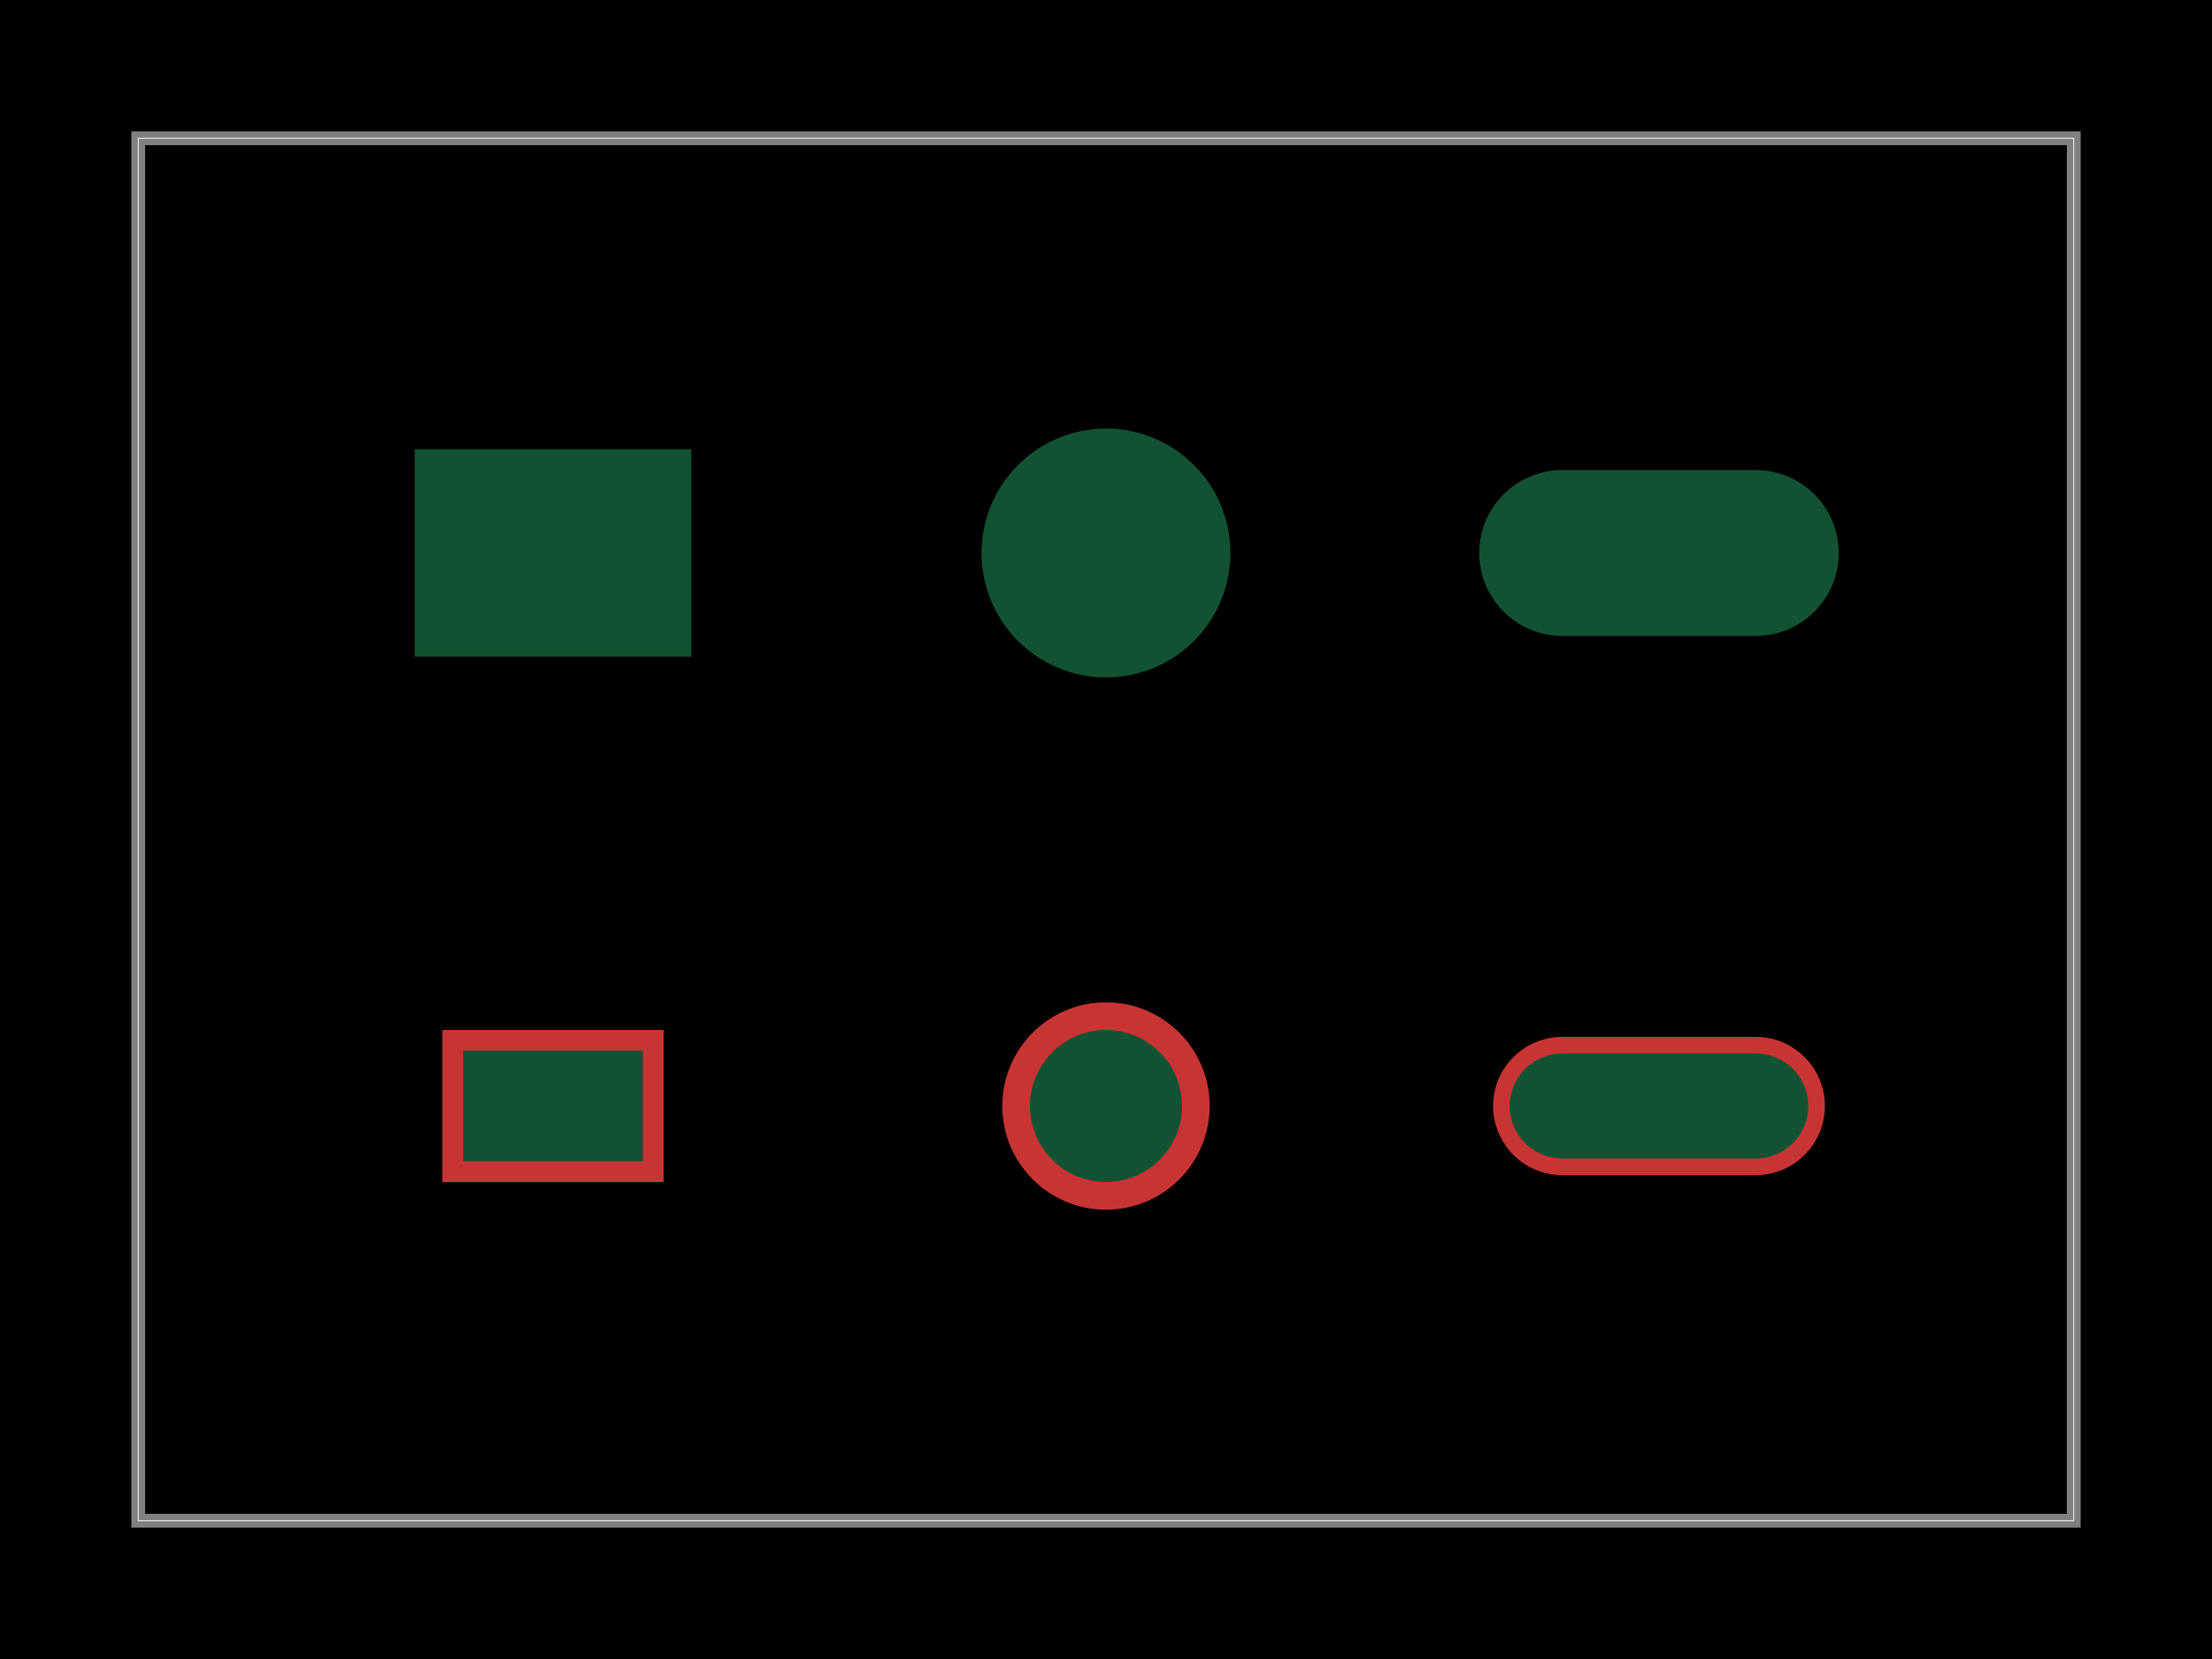
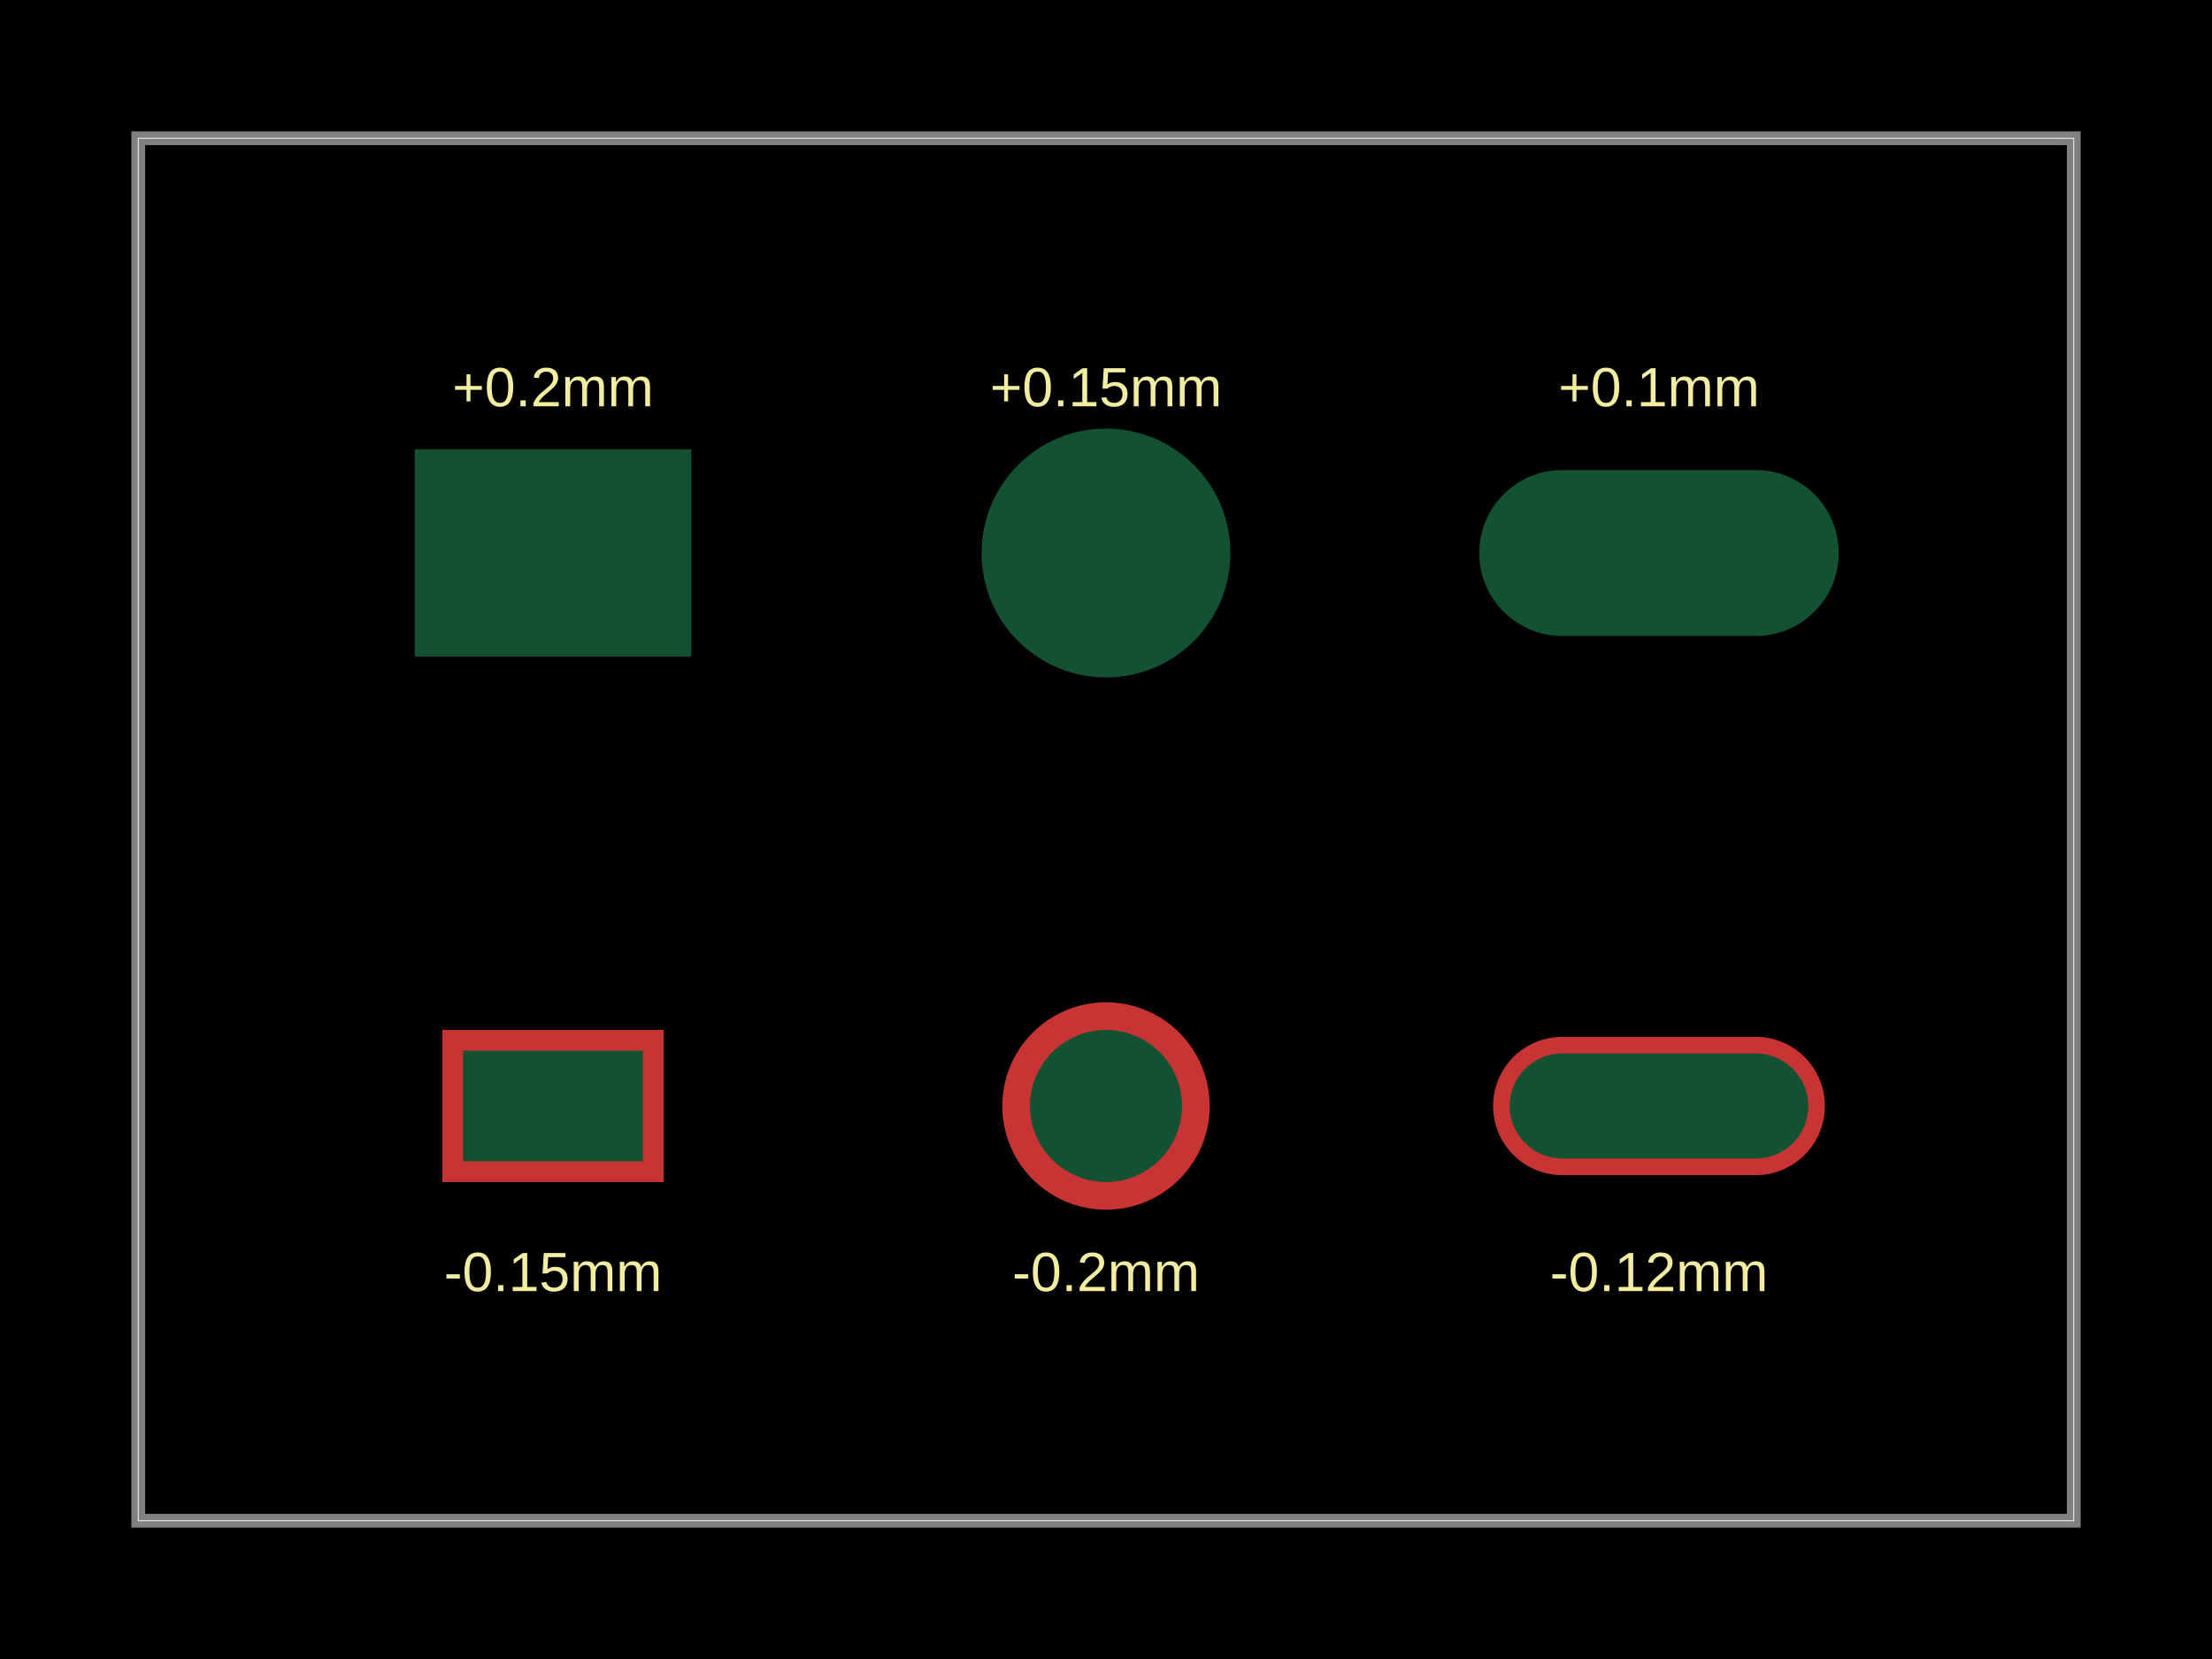
<svg xmlns="http://www.w3.org/2000/svg" width="800" height="600">
  <style />
  <rect class="boundary" x="0" y="0" fill="#000" width="800" height="600" data-type="pcb_background" data-pcb-layer="global" />
  <rect class="pcb-boundary" fill="none" stroke="#fff" stroke-width="0.3" x="50" y="50" width="700" height="500" data-type="pcb_boundary" data-pcb-layer="global" />
  <path class="pcb-board" d="M 50 550 L 750 550 L 750 50 L 50 50 Z" fill="none" stroke="rgba(255, 255, 255, 0.5)" stroke-width="5" data-type="pcb_board" data-pcb-layer="board" />
  <rect class="pcb-pad" fill="rgb(200, 52, 52)" x="160" y="172.5" width="80" height="55" data-type="pcb_smtpad" data-pcb-layer="top" />
  <rect class="pcb-pad" fill="rgb(200, 52, 52)" x="160" y="372.5" width="80" height="55" data-type="pcb_smtpad" data-pcb-layer="top" />
  <circle class="pcb-pad" fill="rgb(200, 52, 52)" cx="400" cy="200" r="37.5" data-type="pcb_smtpad" data-pcb-layer="top" />
  <circle class="pcb-pad" fill="rgb(200, 52, 52)" cx="400" cy="400" r="37.5" data-type="pcb_smtpad" data-pcb-layer="top" />
  <rect class="pcb-pad" fill="rgb(200, 52, 52)" x="540" y="175" width="120" height="50" rx="25" ry="25" data-type="pcb_smtpad" data-pcb-layer="top" />
  <rect class="pcb-pad" fill="rgb(200, 52, 52)" x="540" y="375" width="120" height="50" rx="25" ry="25" data-type="pcb_smtpad" data-pcb-layer="top" />
  <rect class="pcb-solder-mask" fill="rgb(18, 82, 50)" x="150" y="162.5" width="100" height="75" data-type="pcb_soldermask" data-pcb-layer="top" />
  <rect class="pcb-solder-mask" fill="rgb(18, 82, 50)" x="167.5" y="380" width="65" height="40" data-type="pcb_soldermask" data-pcb-layer="top" />
  <circle class="pcb-solder-mask" fill="rgb(18, 82, 50)" cx="400" cy="200" r="45" data-type="pcb_soldermask" data-pcb-layer="top" />
  <circle class="pcb-solder-mask" fill="rgb(18, 82, 50)" cx="400" cy="400" r="27.5" data-type="pcb_soldermask" data-pcb-layer="top" />
  <rect class="pcb-solder-mask" fill="rgb(18, 82, 50)" x="535" y="170" width="130" height="60" rx="30" ry="30" data-type="pcb_soldermask" data-pcb-layer="top" />
  <rect class="pcb-solder-mask" fill="rgb(18, 82, 50)" x="546" y="381" width="108" height="38" rx="19" ry="19" data-type="pcb_soldermask" data-pcb-layer="top" />
+   <text x="0" y="0" dx="0" dy="0" fill="#f2eda1" font-family="Arial, sans-serif" font-size="20" text-anchor="middle" dominant-baseline="central" transform="matrix(1,0,0,1,200,140)" class="pcb-silkscreen-text pcb-silkscreen-top" data-pcb-silkscreen-text-id="undefined" stroke="none" data-type="pcb_silkscreen_text" data-pcb-layer="top">+0.2mm</text>
+   <text x="0" y="0" dx="0" dy="0" fill="#f2eda1" font-family="Arial, sans-serif" font-size="20" text-anchor="middle" dominant-baseline="central" transform="matrix(1,0,0,1,400,140)" class="pcb-silkscreen-text pcb-silkscreen-top" data-pcb-silkscreen-text-id="undefined" stroke="none" data-type="pcb_silkscreen_text" data-pcb-layer="top">+0.15mm</text>
+   <text x="0" y="0" dx="0" dy="0" fill="#f2eda1" font-family="Arial, sans-serif" font-size="20" text-anchor="middle" dominant-baseline="central" transform="matrix(1,0,0,1,600,140)" class="pcb-silkscreen-text pcb-silkscreen-top" data-pcb-silkscreen-text-id="undefined" stroke="none" data-type="pcb_silkscreen_text" data-pcb-layer="top">+0.1mm</text>
+   <text x="0" y="0" dx="0" dy="0" fill="#f2eda1" font-family="Arial, sans-serif" font-size="20" text-anchor="middle" dominant-baseline="central" transform="matrix(1,0,0,1,200,460)" class="pcb-silkscreen-text pcb-silkscreen-top" data-pcb-silkscreen-text-id="undefined" stroke="none" data-type="pcb_silkscreen_text" data-pcb-layer="top">-0.15mm</text>
+   <text x="0" y="0" dx="0" dy="0" fill="#f2eda1" font-family="Arial, sans-serif" font-size="20" text-anchor="middle" dominant-baseline="central" transform="matrix(1,0,0,1,400,460)" class="pcb-silkscreen-text pcb-silkscreen-top" data-pcb-silkscreen-text-id="undefined" stroke="none" data-type="pcb_silkscreen_text" data-pcb-layer="top">-0.2mm</text>
+   <text x="0" y="0" dx="0" dy="0" fill="#f2eda1" font-family="Arial, sans-serif" font-size="20" text-anchor="middle" dominant-baseline="central" transform="matrix(1,0,0,1,600,460)" class="pcb-silkscreen-text pcb-silkscreen-top" data-pcb-silkscreen-text-id="undefined" stroke="none" data-type="pcb_silkscreen_text" data-pcb-layer="top">-0.12mm</text>
</svg>
